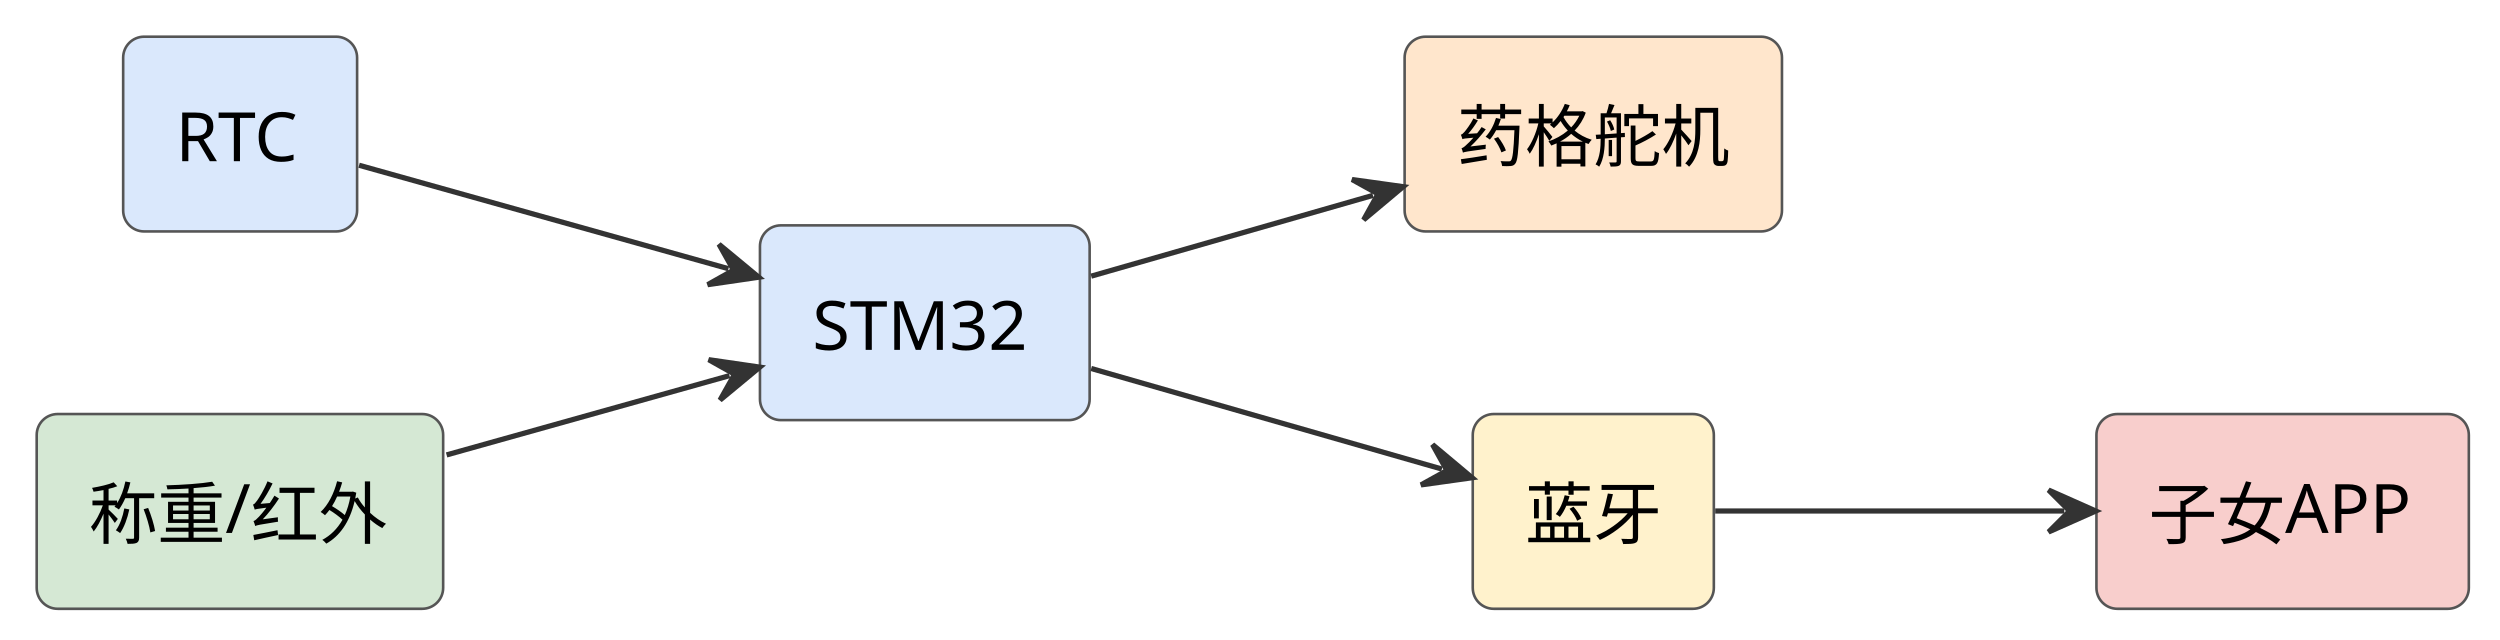
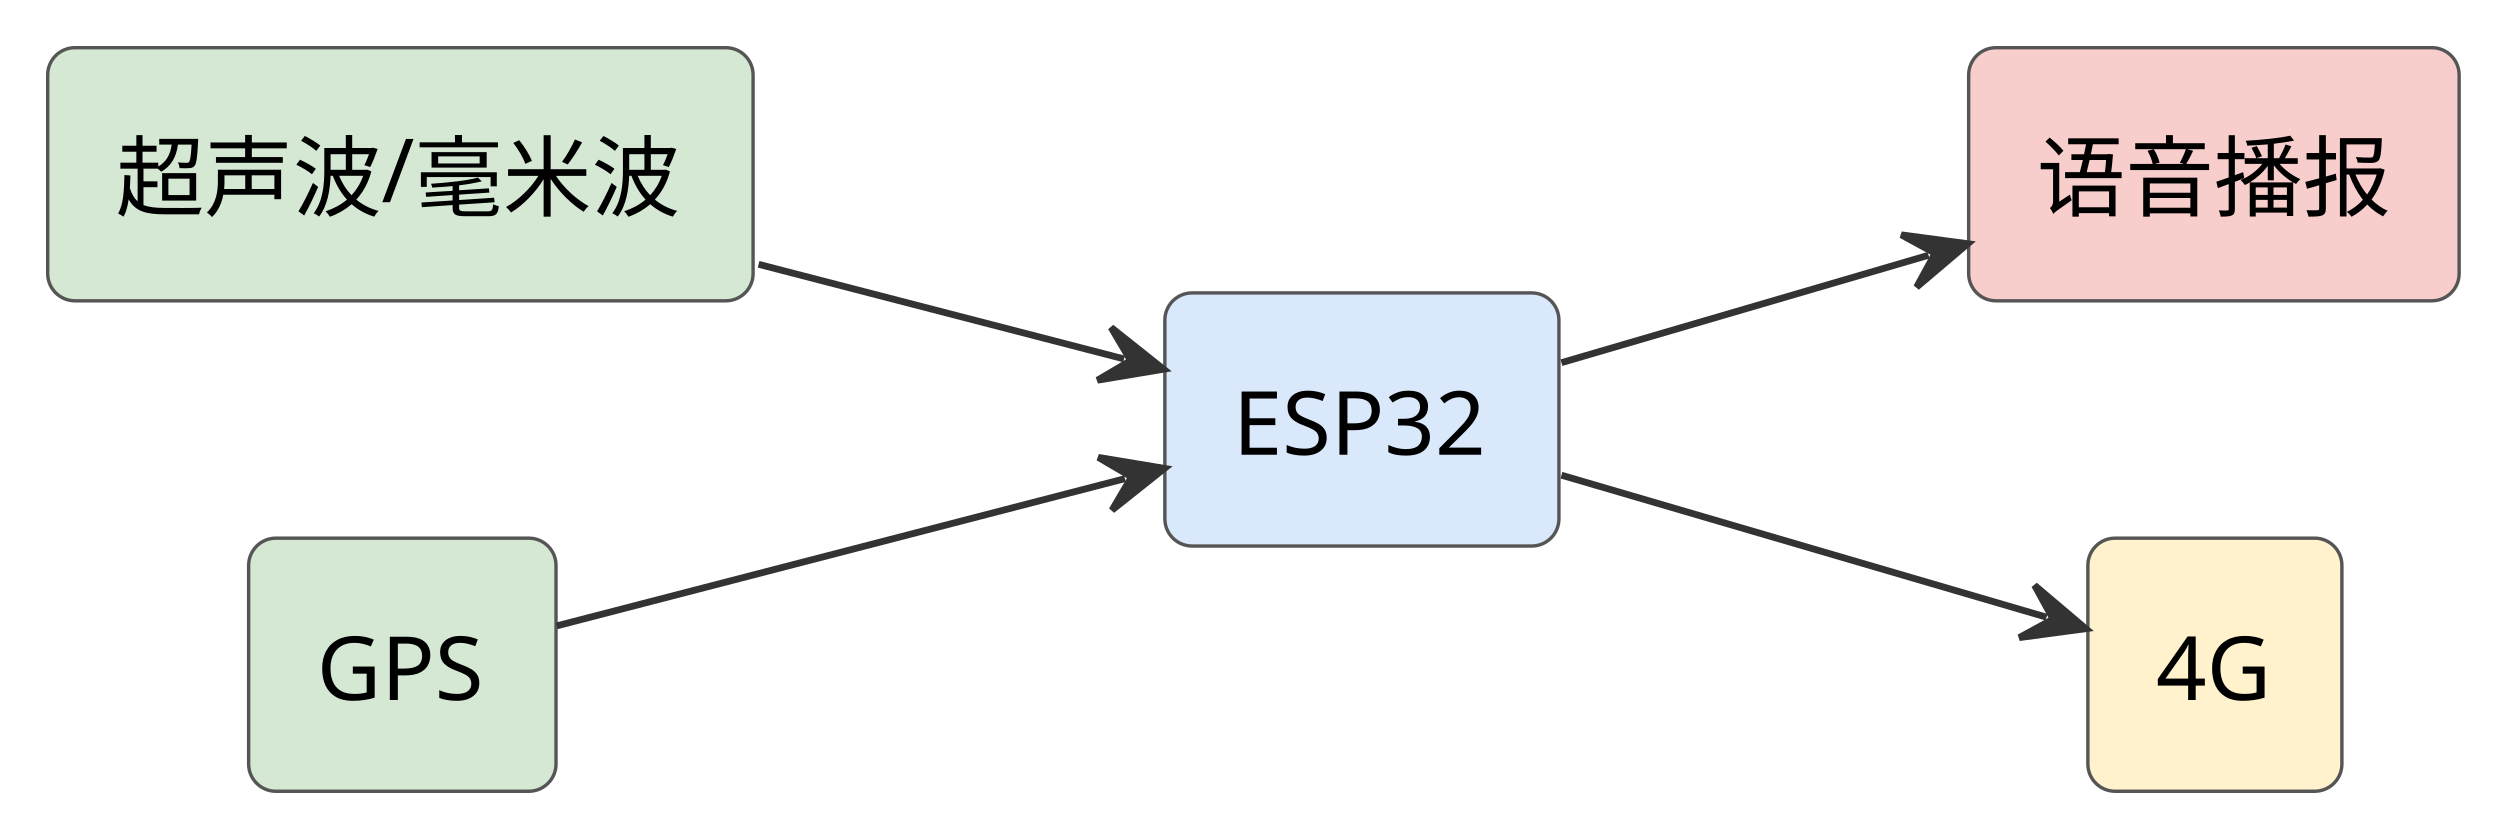
- <svg xmlns="http://www.w3.org/2000/svg" contentStyleType="text/css" height="122px" preserveAspectRatio="none" style="width:477px;height:122px;background:#FFFFFF;" version="1.1" viewBox="0 0 477 122" width="477px" zoomAndPan="magnify">
+ <svg xmlns="http://www.w3.org/2000/svg" contentStyleType="text/css" height="122px" preserveAspectRatio="none" style="width:367px;height:122px;background:#FFFFFF;" version="1.1" viewBox="0 0 367 122" width="367px" zoomAndPan="magnify">
  <defs />
  <g>
-     <g id="elem_rtc">
-       <rect fill="#DAE8FC" height="37.158" rx="4" ry="4" style="stroke:#555555;stroke-width:0.5;" width="44.635" x="23.5" y="7" />
-       <text fill="#000000" font-family="Microsoft YaHei" font-size="13" lengthAdjust="spacing" textLength="24.635" x="33.5" y="30.755">RTC</text>
+     <g id="elem_ult">
+       <rect fill="#D5E8D4" height="37.158" rx="4" ry="4" style="stroke:#555555;stroke-width:0.5;" width="103.554" x="7" y="7" />
+       <text fill="#000000" font-family="Microsoft YaHei" font-size="13" lengthAdjust="spacing" textLength="83.554" x="17" y="30.755">超声波/毫米波</text>
    </g>
-     <g id="elem_stm">
-       <rect fill="#DAE8FC" height="37.158" rx="4" ry="4" style="stroke:#555555;stroke-width:0.5;" width="62.904" x="145" y="43" />
-       <text fill="#000000" font-family="Microsoft YaHei" font-size="13" lengthAdjust="spacing" textLength="42.904" x="155" y="66.755">STM32</text>
+     <g id="elem_gps">
+       <rect fill="#D5E8D4" height="37.158" rx="4" ry="4" style="stroke:#555555;stroke-width:0.5;" width="45.124" x="36.5" y="79" />
+       <text fill="#000000" font-family="Microsoft YaHei" font-size="13" lengthAdjust="spacing" textLength="25.124" x="46.5" y="102.755">GPS</text>
    </g>
-     <g id="elem_servo">
-       <rect fill="#FFE6CC" height="37.158" rx="4" ry="4" style="stroke:#555555;stroke-width:0.5;" width="72" x="268" y="7" />
-       <text fill="#000000" font-family="Microsoft YaHei" font-size="13" lengthAdjust="spacing" textLength="52" x="278" y="30.755">药格舵机</text>
+     <g id="elem_esp">
+       <rect fill="#DAE8FC" height="37.158" rx="4" ry="4" style="stroke:#555555;stroke-width:0.5;" width="57.851" x="171" y="43" />
+       <text fill="#000000" font-family="Microsoft YaHei" font-size="13" lengthAdjust="spacing" textLength="37.851" x="181" y="66.755">ESP32</text>
    </g>
-     <g id="elem_w">
-       <rect fill="#D5E8D4" height="37.158" rx="4" ry="4" style="stroke:#555555;stroke-width:0.5;" width="77.554" x="7" y="79" />
-       <text fill="#000000" font-family="Microsoft YaHei" font-size="13" lengthAdjust="spacing" textLength="57.554" x="17" y="102.755">称重/红外</text>
+     <g id="elem_spk">
+       <rect fill="#F8CECC" height="37.158" rx="4" ry="4" style="stroke:#555555;stroke-width:0.5;" width="72" x="289" y="7" />
+       <text fill="#000000" font-family="Microsoft YaHei" font-size="13" lengthAdjust="spacing" textLength="52" x="299" y="30.755">语音播报</text>
    </g>
-     <g id="elem_bt">
-       <rect fill="#FFF2CC" height="37.158" rx="4" ry="4" style="stroke:#555555;stroke-width:0.5;" width="46" x="281" y="79" />
-       <text fill="#000000" font-family="Microsoft YaHei" font-size="13" lengthAdjust="spacing" textLength="26" x="291" y="102.755">蓝牙</text>
+     <g id="elem_g">
+       <rect fill="#FFF2CC" height="37.158" rx="4" ry="4" style="stroke:#555555;stroke-width:0.5;" width="37.291" x="306.5" y="79" />
+       <text fill="#000000" font-family="Microsoft YaHei" font-size="13" lengthAdjust="spacing" textLength="17.291" x="316.5" y="102.755">4G</text>
    </g>
-     <g id="elem_app">
-       <rect fill="#F8CECC" height="37.158" rx="4" ry="4" style="stroke:#555555;stroke-width:0.5;" width="71.054" x="400" y="79" />
-       <text fill="#000000" font-family="Microsoft YaHei" font-size="13" lengthAdjust="spacing" textLength="51.054" x="410" y="102.755">子女APP</text>
+     <g id="link_ult_esp">
+       <path d="M111.36,38.8 C131.47,44.01 147.952,48.275 165.012,52.695 " fill="none" id="ult-to-esp" style="stroke:#333333;stroke-width:1.0;" />
+       <polygon fill="#333333" points="170.82,54.2,163.111,48.071,165.98,52.946,161.104,55.815,170.82,54.2" style="stroke:#333333;stroke-width:1.0;" />
    </g>
-     <g id="link_rtc_stm">
-       <path d="M68.51,31.53 C89.37,37.37 115.462,44.682 138.992,51.272 " fill="none" id="rtc-to-stm" style="stroke:#333333;stroke-width:1.0;" />
-       <polygon fill="#333333" points="144.77,52.89,137.182,46.611,139.955,51.541,135.025,54.315,144.77,52.89" style="stroke:#333333;stroke-width:1.0;" />
+     <g id="link_gps_esp">
+       <path d="M81.72,91.88 C105.77,85.65 138.812,77.085 165.142,70.264 " fill="none" id="gps-to-esp" style="stroke:#333333;stroke-width:1.0;" />
+       <polygon fill="#333333" points="170.95,68.76,161.234,67.144,166.11,70.014,163.24,74.889,170.95,68.76" style="stroke:#333333;stroke-width:1.0;" />
    </g>
-     <g id="link_stm_servo">
-       <path d="M208.2,52.69 C226.2,47.53 243.232,42.644 261.962,37.274 " fill="none" id="stm-to-servo" style="stroke:#333333;stroke-width:1.0;" />
-       <polygon fill="#333333" points="267.73,35.62,257.976,34.255,262.924,36.998,260.181,41.946,267.73,35.62" style="stroke:#333333;stroke-width:1.0;" />
+     <g id="link_esp_spk">
+       <path d="M229.22,53.24 C246.95,48.05 264.202,43.007 283.112,37.467 " fill="none" id="esp-to-spk" style="stroke:#333333;stroke-width:1.0;" />
+       <polygon fill="#333333" points="288.87,35.78,279.108,34.472,284.072,37.186,281.358,42.149,288.87,35.78" style="stroke:#333333;stroke-width:1.0;" />
    </g>
-     <g id="link_w_stm">
-       <path d="M85.21,86.8 C104.29,81.45 121.293,76.69 139.193,71.67 " fill="none" id="w-to-stm" style="stroke:#333333;stroke-width:1.0;" />
-       <polygon fill="#333333" points="144.97,70.05,135.224,68.629,140.156,71.4,137.384,76.332,144.97,70.05" style="stroke:#333333;stroke-width:1.0;" />
-     </g>
-     <g id="link_stm_bt">
-       <path d="M208.2,70.31 C230.7,76.76 254.932,83.718 275.112,89.498 " fill="none" id="stm-to-bt" style="stroke:#333333;stroke-width:1.0;" />
-       <polygon fill="#333333" points="280.88,91.15,273.329,84.826,276.073,89.773,271.127,92.517,280.88,91.15" style="stroke:#333333;stroke-width:1.0;" />
-     </g>
-     <g id="link_bt_app">
-       <path d="M327.26,97.5 C347.22,97.5 370.82,97.5 393.87,97.5 " fill="none" id="bt-to-app" style="stroke:#333333;stroke-width:1.0;" />
-       <polygon fill="#333333" points="399.87,97.5,390.87,93.5,394.87,97.5,390.87,101.5,399.87,97.5" style="stroke:#333333;stroke-width:1.0;" />
+     <g id="link_esp_g">
+       <path d="M229.22,69.76 C252.91,76.69 280.261,84.706 300.431,90.606 " fill="none" id="esp-to-g" style="stroke:#333333;stroke-width:1.0;" />
+       <polygon fill="#333333" points="306.19,92.29,298.675,85.924,301.391,90.886,296.429,93.602,306.19,92.29" style="stroke:#333333;stroke-width:1.0;" />
    </g>
  </g>
</svg>
